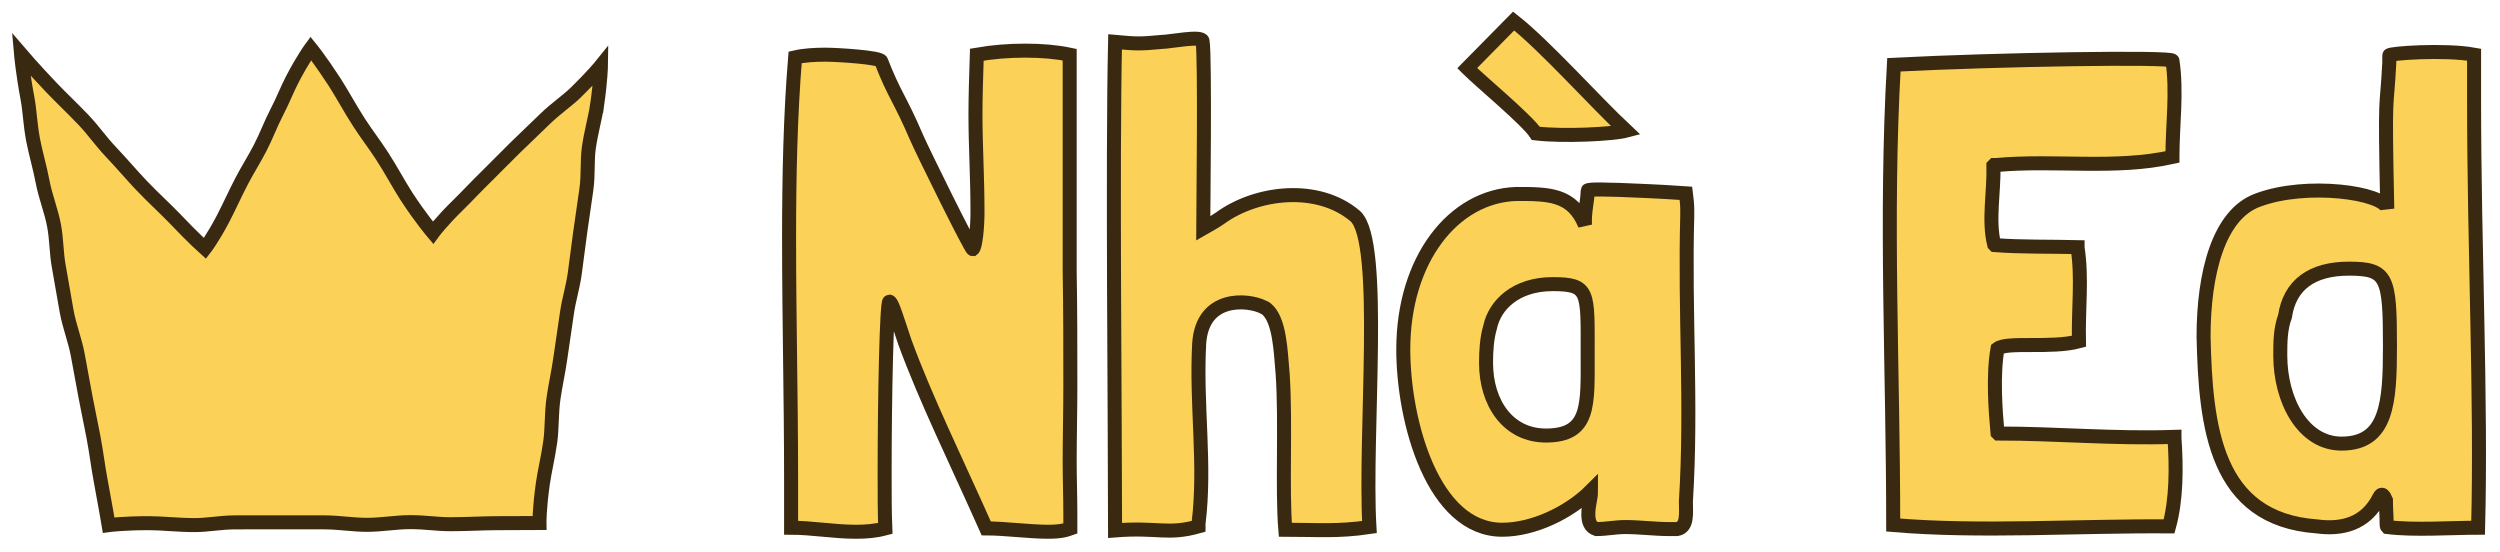
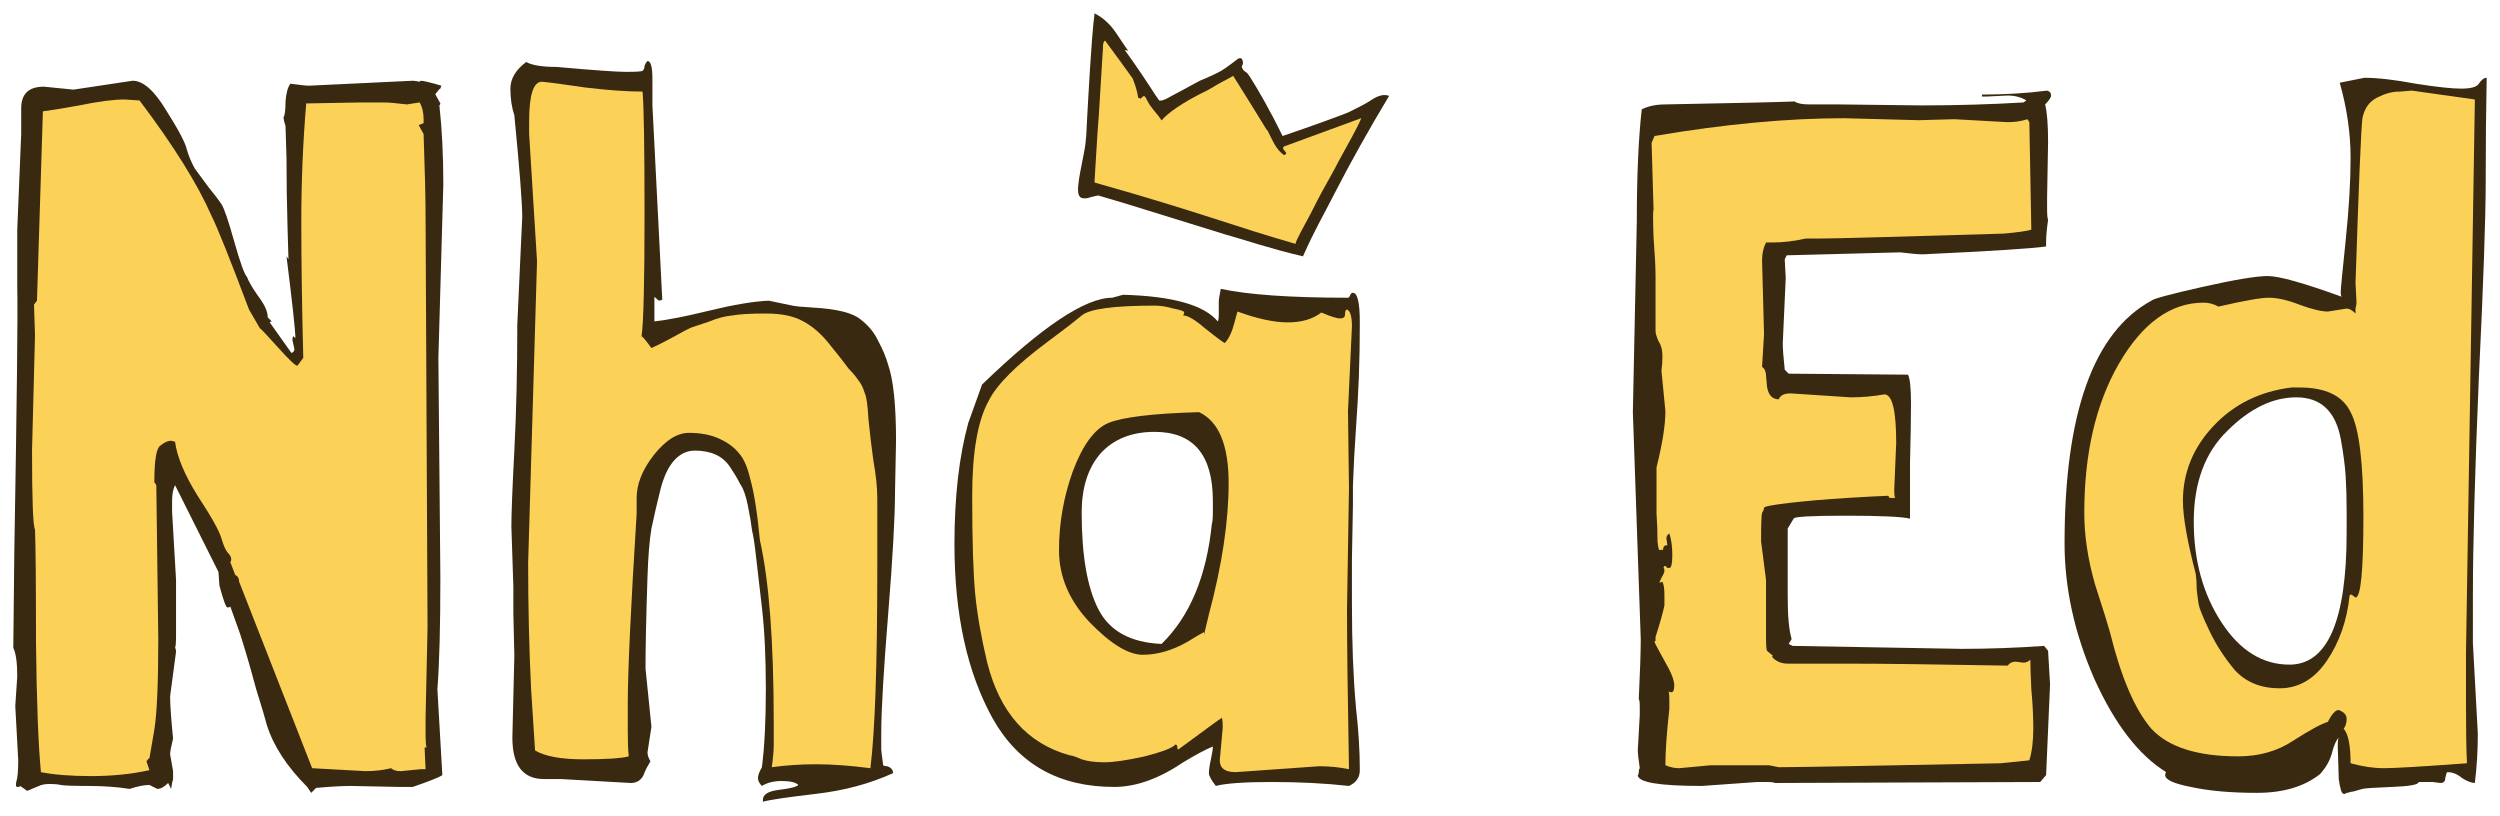
- <svg xmlns="http://www.w3.org/2000/svg" width="535" height="118">
-   <g transform="translate(-84.09955,-505.9308)" style="fill:#fbd257;stroke:#3a2911;stroke-width:3">
-     <path id="crown" d="m 211.877,528.418 c -0.361,2.557 -1.298,5.824 -1.77,9.168 -0.391,2.768 -0.08,5.719 -0.524,8.87 -0.404,2.861 -0.911,6.287 -1.343,9.352 -0.412,2.918 -0.727,5.718 -1.152,8.727 -0.418,2.964 -1.251,5.466 -1.669,8.43 -0.425,3.009 -0.998,6.734 -1.41,9.652 -0.433,3.065 -1.062,5.738 -1.465,8.598 -0.445,3.151 -0.296,6.464 -0.687,9.232 -0.472,3.345 -1.222,6.376 -1.582,8.933 -0.779,5.523 -0.729,8.481 -0.729,8.481 0,0 -3.52,0.032 -9.189,0.032 -2.645,0 -6.492,0.219 -9.93,0.219 -2.865,0 -5.32,-0.446 -8.557,-0.446 -2.963,0 -6.104,0.579 -9.248,0.579 -3.027,0 -6.016,-0.529 -9.099,-0.529 -3.082,0 -6.812,-0.011 -9.839,-0.011 -3.145,0 -6.239,0.013 -9.203,0.013 -3.237,0 -5.87,0.583 -8.734,0.583 -3.438,0 -7.067,-0.411 -9.712,-0.411 -5.668,0 -8.69,0.416 -8.69,0.416 0,0 -0.704,-4.224 -1.762,-9.858 -0.49,-2.608 -0.839,-5.561 -1.479,-8.973 -0.53,-2.824 -1.097,-5.354 -1.7,-8.569 -0.548,-2.919 -1.096,-5.999 -1.683,-9.125 -0.559,-2.977 -1.754,-6.007 -2.331,-9.077 -0.568,-3.024 -1.116,-6.588 -1.684,-9.612 -0.576,-3.07 -0.477,-5.89 -1.036,-8.867 -0.587,-3.127 -1.877,-6.344 -2.425,-9.263 -0.604,-3.215 -1.54,-6.301 -2.07,-9.126 -0.641,-3.413 -0.686,-6.143 -1.176,-8.751 -1.058,-5.634 -1.398,-9.558 -1.398,-9.558 0,0 2.548,2.976 6.482,7.115 1.94,2.042 4.52,4.465 6.918,6.987 2.12,2.231 3.647,4.51 5.882,6.862 2.235,2.351 4.417,4.936 6.538,7.167 2.398,2.523 5.294,5.155 7.235,7.197 3.934,4.139 6.304,6.244 6.304,6.244 0,0 1.682,-2.164 3.945,-6.501 1.116,-2.139 2.541,-5.29 3.92,-7.932 1.219,-2.337 2.636,-4.564 3.921,-7.027 1.285,-2.463 2.306,-5.238 3.525,-7.575 1.379,-2.643 2.279,-5.035 3.395,-7.174 2.262,-4.337 3.94,-6.608 3.94,-6.608 0,0 2.067,2.542 5.088,7.2 1.534,2.365 3.401,5.825 5.241,8.661 1.693,2.609 3.279,4.621 4.971,7.23 1.84,2.836 3.628,6.191 5.162,8.556 3.021,4.657 5.697,7.8 5.697,7.8 0,0 1.773,-2.413 5.413,-5.961 1.795,-1.75 3.833,-3.954 6.051,-6.116 1.961,-1.912 4.075,-4.123 6.142,-6.138 2.067,-2.015 4.412,-4.231 6.374,-6.143 2.218,-2.162 4.753,-3.872 6.549,-5.622 3.639,-3.548 5.408,-5.748 5.408,-5.748 0,0 -0.04,2.896 -0.819,8.418 z" />
-     <g>
-       <path id="N" d="m 308.402,619.727 c 3.312,0 4.32,-0.576 4.752,-0.72 l 0,-2.88 c 0,-3.888 -0.144,-7.632 -0.144,-11.52 0,-5.328 0.144,-10.368 0.144,-15.984 0,-8.208 0,-16.56 -0.144,-24.624 l 0,-46.368 c -2.736,-0.576 -5.904,-0.864 -9.504,-0.864 -3.6,0 -7.056,0.288 -10.368,0.864 -0.144,4.752 -0.288,8.784 -0.288,12.816 0,6.912 0.432,13.248 0.432,20.88 0,3.312 -0.432,7.488 -1.008,7.92 -0.432,0 -10.944,-21.312 -12.096,-24.048 -3.456,-8.064 -4.752,-9.072 -7.488,-16.128 0,-0.864 -9.504,-1.44 -11.952,-1.44 -2.304,0 -4.608,0.144 -6.48,0.576 -1.008,12.24 -1.296,25.344 -1.296,38.592 0,18 0.432,33.696 0.432,51.984 l 0,10.08 c 4.464,0 9.216,0.864 13.824,0.864 2.16,0 4.176,-0.144 6.336,-0.72 -0.144,-3.312 -0.144,-7.488 -0.144,-11.952 0,-16.128 0.432,-36.576 1.008,-36.576 0.432,0 1.152,2.16 1.872,4.32 l 1.44,4.32 c 4.464,12.24 11.088,25.632 17.424,39.888 3.888,0 9.36,0.72 13.248,0.72 z" />
-       <path id="h" d="m 341.589,554.783 c 0,-2.304 0.432,-37.152 -0.144,-40.032 0,-1.296 -7.056,0.144 -8.64,0.144 -4.608,0.432 -5.472,0.432 -10.08,0 -0.576,25.344 0,80.928 0,104.544 9.216,-0.72 11.232,1.008 17.856,-0.864 l 0,-0.576 c 1.584,-12.672 -0.576,-25.344 0.144,-38.592 0.72,-10.368 10.512,-9.36 13.68,-7.776 0.144,0.144 0.432,0.144 0.576,0.288 3.024,2.304 3.168,9.216 3.6,13.968 0.72,10.368 -0.144,24.624 0.576,33.408 6.768,0 11.232,0.432 18,-0.576 -1.152,-19.872 3.024,-61.056 -3.024,-66.528 -7.92,-6.768 -21.024,-5.328 -28.944,0.432 -1.008,0.72 -2.592,1.584 -3.6,2.16 z" />
-       <path id="a" d="m 444.882,547.295 c -6.192,-0.432 -10.8,-0.576 -14.112,-0.72 -1.152,0 -6.912,-0.288 -6.912,0.144 0,2.304 -0.72,4.32 -0.576,7.344 -2.736,-6.624 -7.776,-6.624 -14.688,-6.624 -13.536,0.432 -24.192,14.112 -24.192,33.264 0,15.408 6.336,38.592 21.168,38.592 6.768,0 14.4,-3.744 19.008,-8.352 0,1.872 -0.576,2.88 -0.576,5.04 0,1.584 0.432,2.736 1.728,3.168 2.16,0 4.032,-0.432 6.192,-0.432 3.024,0 6.336,0.432 9.36,0.432 l 1.728,0 c 2.304,-0.432 1.872,-3.456 1.872,-5.904 1.296,-20.592 -0.288,-40.32 0.288,-61.056 l 0,-1.44 c 0,-1.152 -0.144,-2.304 -0.288,-3.456 z m -41.904,28.656 c 1.008,-4.752 5.472,-9.216 13.392,-9.216 7.92,0 7.488,1.584 7.488,14.976 0,10.8 0.576,17.424 -8.928,17.424 -8.064,0 -12.816,-6.912 -12.816,-15.552 0,-2.448 0.144,-5.184 0.864,-7.632 z m -4.896,-55.44 0.144,0.144 c 2.736,2.736 12.672,10.944 14.544,13.824 6.048,0.72 16.56,0.144 19.296,-0.576 -6.624,-6.192 -17.28,-18.144 -24.048,-23.472 l -9.936,10.08 z" />
-       <path id="E" d="m 549.437,599.423 c -13.104,0.432 -25.056,-0.72 -37.728,-0.72 l -0.144,-0.144 c -0.432,-4.608 -1.008,-12.384 0,-18 2.016,-1.584 11.52,0 17.424,-1.584 -0.144,-7.056 0.72,-13.536 -0.288,-20.016 l 0,-0.144 c -5.904,-0.144 -11.952,0 -17.712,-0.432 l -0.144,-0.144 c -1.296,-5.184 0,-11.232 -0.144,-16.848 l 0.144,-0.144 0.432,0 c 12.672,-1.152 25.488,1.008 37.728,-1.728 l 0,-0.144 c 0,-6.768 1.008,-13.68 0,-20.448 0,-0.864 -37.296,-0.288 -59.616,0.864 -1.872,32.976 -0.144,65.088 -0.144,98.496 18.576,1.584 39.456,0.144 59.04,0.288 1.584,-5.76 1.584,-12.672 1.152,-18.864 l 0,-0.288 z" />
-       <path id="d" d="m 595.407,519.359 c -0.576,11.376 -1.008,4.176 -0.432,31.248 -0.72,-3.456 -17.28,-5.76 -27.648,-1.872 -8.496,3.024 -11.664,15.84 -11.664,29.232 0.432,19.296 2.448,39.024 24.192,40.608 5.328,0.72 10.512,-0.432 13.392,-6.192 0.576,-1.152 1.008,-0.432 1.44,0.576 0,2.16 0.144,2.88 0.144,4.752 0,0.432 0,0.864 0.144,1.008 5.76,0.72 13.536,0.144 19.44,0.144 0.72,-27.648 -0.864,-59.616 -0.864,-91.728 l 0,-9.504 c -6.336,-1.152 -18.144,-0.288 -18.144,0.144 l 0,1.584 z m -22.32,54.288 c 1.008,-6.768 5.76,-10.224 13.68,-10.224 8.208,0 8.784,1.728 8.784,16.56 0,12.096 -0.576,20.88 -10.368,20.88 -8.208,0 -13.104,-9.216 -13.104,-18.864 0,-2.736 0,-5.616 1.008,-8.352 z" />
+ <svg xmlns="http://www.w3.org/2000/svg" width="365" height="119">
+   <g transform="translate(-189.5472,-465.7927)">
+     <g id="outer" style="fill:#3a2911">
+       <path id="outer-N" d="m 234.977,581.549 -0.576,-0.864 c -2.976,-2.976 -4.944,-6 -5.904,-9.072 -0.192,-0.768 -0.72,-2.544 -1.584,-5.328 -0.768,-2.88 -1.536,-5.52 -2.304,-7.92 l -1.44,-4.032 c -4e-5,0.096 -0.144,0.144 -0.432,0.144 -0.192,2e-5 -0.576,-1.056 -1.152,-3.168 l -0.144,-2.016 -6.336,-12.672 c -0.288,0.576 -0.432,1.344 -0.432,2.304 l 0,1.584 0.576,9.936 0,8.208 c -3e-5,0.96 -0.048,1.536 -0.144,1.728 0.096,0.096 0.144,0.288 0.144,0.576 l -0.864,6.48 c -3e-5,1.248 0.144,3.312 0.432,6.192 -0.288,1.152 -0.432,1.92 -0.432,2.304 l 0.432,2.448 0,1.152 c -0.096,0.288 -0.192,0.768 -0.288,1.44 l -0.432,-0.864 c -0.576,0.576 -1.104,0.864 -1.584,0.864 l -1.152,-0.576 c -0.768,0 -1.728,0.192 -2.88,0.576 -1.824,-0.288 -3.84,-0.432 -6.048,-0.432 -2.208,0 -3.552,-0.048 -4.032,-0.144 -0.384,-0.096 -0.912,-0.144 -1.584,-0.144 -0.672,0 -1.2,0.096 -1.584,0.288 l -1.728,0.72 -1.008,-0.72 c -1e-5,0.096 -0.144,0.144 -0.432,0.144 -0.192,0 -0.24,-0.24 -0.144,-0.72 0.192,-0.576 0.288,-1.632 0.288,-3.168 l -0.432,-7.92 0.288,-4.32 c -1e-5,-2.016 -0.192,-3.408 -0.576,-4.176 l 0.144,-13.824 c 0.384,-22.272 0.528,-35.232 0.432,-38.88 -1e-5,-3.744 -1e-5,-6.048 0,-6.912 l 0,-1.44 0.576,-13.968 0,-3.744 c -1e-5,-2.112 1.104,-3.168 3.312,-3.168 l 4.32,0.432 8.64,-1.296 c 1.536,1e-4 3.168,1.44 4.896,4.32 1.824,2.88 2.832,4.8 3.024,5.76 0.288,0.96 0.672,1.872 1.152,2.736 0.576,0.768 1.248,1.68 2.016,2.736 0.864,1.056 1.488,1.872 1.872,2.448 0.384,0.576 1.008,2.4 1.872,5.472 0.864,3.072 1.488,4.8 1.872,5.184 0.192,0.576 0.72,1.488 1.584,2.736 0.96,1.248 1.44,2.304 1.44,3.168 l 0.576,0.576 c -0.096,6e-5 -0.192,0.048 -0.288,0.144 l 3.168,4.464 c 0.288,-0.096 0.432,-0.288 0.432,-0.576 l -0.288,-1.296 c -5e-5,-0.288 0.048,-0.48 0.144,-0.576 l 0.288,0.288 c -5e-5,-1.056 -0.432,-5.04 -1.296,-11.952 l 0.288,0.432 -0.144,-4.896 c -0.096,-3.264 -0.144,-6.528 -0.144,-9.792 l -0.144,-4.752 c -0.192,-0.576 -0.288,-1.008 -0.288,-1.296 0.192,-0.288 0.288,-1.056 0.288,-2.304 0.096,-1.248 0.336,-2.112 0.72,-2.592 1.344,0.192 2.256,0.288 2.736,0.288 l 15.12,-0.72 c 0.192,1e-4 0.528,0.048 1.008,0.144 l 0.144,-0.144 c 0.384,1e-4 1.392,0.24 3.024,0.72 l -0.144,0.432 c -0.096,1e-4 -0.24,0.144 -0.432,0.432 -0.192,0.192 -0.288,0.336 -0.288,0.432 l 0.72,1.296 c -7e-5,0.096 -0.048,0.192 -0.144,0.288 0.384,3.456 0.576,7.296 0.576,11.52 l -0.72,25.344 0.288,32.112 c -7e-5,7.104 -0.144,12.528 -0.432,16.272 l 0.72,12.528 c -0.384,0.288 -1.824,0.864 -4.32,1.728 l -1.872,0 -7.2,-0.144 c -1.248,0 -2.928,0.096 -5.04,0.288 l -0.72,0.72 z" />
+       <path id="outer-h" d="m 320.369,530.141 -0.144,7.2 c -6e-5,3.84 -0.336,9.888 -1.008,18.144 -0.672,8.256 -1.008,14.064 -1.008,17.424 l 0,2.304 c -6e-5,0.192 0.096,0.96 0.288,2.304 0.096,0.096 0.288,0.144 0.576,0.144 0.576,0.192 0.864,0.528 0.864,1.008 -3.36,1.536 -7.104,2.544 -11.232,3.024 -4.128,0.48 -6.72,0.864 -7.776,1.152 l 0,-0.288 c -4e-5,-0.768 0.768,-1.248 2.304,-1.44 1.632,-0.192 2.592,-0.432 2.88,-0.72 -0.384,-0.384 -1.2,-0.576 -2.448,-0.576 -1.152,0 -2.112,0.24 -2.88,0.72 -0.384,-0.384 -0.576,-0.768 -0.576,-1.152 -4e-5,-0.384 0.192,-0.912 0.576,-1.584 0.384,-2.976 0.576,-6.768 0.576,-11.376 -5e-5,-4.704 -0.192,-8.688 -0.576,-11.952 -0.384,-3.264 -0.672,-5.76 -0.864,-7.488 -0.192,-1.728 -0.384,-2.976 -0.576,-3.744 -0.096,-0.864 -0.288,-2.016 -0.576,-3.456 -0.288,-1.536 -0.672,-2.64 -1.152,-3.312 -0.384,-0.768 -0.864,-1.584 -1.44,-2.448 -0.576,-0.864 -1.296,-1.488 -2.16,-1.872 -0.864,-0.384 -1.872,-0.576 -3.024,-0.576 -1.152,5e-5 -2.16,0.48 -3.024,1.44 -0.864,0.96 -1.536,2.4 -2.016,4.32 -0.48,1.92 -0.912,3.792 -1.296,5.616 -0.288,1.728 -0.48,4.08 -0.576,7.056 -0.192,5.76 -0.288,10.224 -0.288,13.392 l 0.864,8.496 -0.576,3.744 c -3e-5,0.384 0.144,0.816 0.432,1.296 -0.096,0.192 -0.288,0.528 -0.576,1.008 -0.192,0.384 -0.336,0.72 -0.432,1.008 -0.384,0.768 -1.008,1.152 -1.872,1.152 l -10.224,-0.576 -2.448,0 c -3.072,0 -4.608,-2.016 -4.608,-6.048 l 0.288,-11.952 -0.144,-6.192 0,-3.888 -0.288,-8.784 c -10e-6,-1.92 0.144,-5.616 0.432,-11.088 0.288,-5.568 0.432,-11.712 0.432,-18.432 l 0.72,-15.696 c -10e-6,-2.016 -0.384,-6.96 -1.152,-14.832 -0.384,-1.152 -0.576,-2.448 -0.576,-3.888 -10e-6,-1.44 0.768,-2.736 2.304,-3.888 0.864,0.48 2.352,0.72 4.464,0.72 5.376,0.48 8.736,0.72 10.08,0.72 1.44,1e-4 2.256,-0.048 2.448,-0.144 0.192,-0.192 0.288,-0.432 0.288,-0.72 0.096,-0.288 0.24,-0.528 0.432,-0.72 0.48,1e-4 0.72,0.864 0.72,2.592 l 0,3.888 1.44,28.368 -0.432,0.144 c -0.096,7e-5 -0.336,-0.192 -0.72,-0.576 l 0,3.6 c 1.824,-0.192 4.512,-0.72 8.064,-1.584 3.552,-0.864 6.432,-1.344 8.64,-1.44 l 3.456,0.72 c 0.384,0.096 1.392,0.192 3.024,0.288 3.456,0.192 5.76,0.768 6.912,1.728 1.152,0.864 2.016,1.92 2.592,3.168 0.672,1.248 1.152,2.4 1.44,3.456 0.768,2.208 1.152,5.904 1.152,11.088 z" />
+       <path id="outer-a" d="m 366.625,540.509 0,-1.584 c -5e-5,-6.72 -2.832,-10.08 -8.496,-10.08 -3.36,5e-5 -6,1.056 -7.92,3.168 -1.824,2.112 -2.736,4.992 -2.736,8.64 -3e-5,6.24 0.816,10.944 2.448,14.112 1.632,3.168 4.704,4.848 9.216,5.04 4.128,-4.032 6.576,-9.888 7.344,-17.568 0.096,-0.192 0.144,-0.768 0.144,-1.728 z m 20.88,28.512 c 0.384,3.264 0.576,6.336 0.576,9.216 -7e-5,1.056 -0.528,1.824 -1.584,2.304 -3.456,-0.384 -7.2,-0.576 -11.232,-0.576 -4.032,0 -6.768,0.192 -8.208,0.576 -0.672,-0.864 -1.008,-1.488 -1.008,-1.872 -5e-5,-0.48 0.096,-1.152 0.288,-2.016 0.192,-0.864 0.288,-1.488 0.288,-1.872 -1.152,0.48 -2.592,1.248 -4.32,2.304 -3.552,2.4 -6.912,3.6 -10.08,3.6 -8.064,0 -13.968,-3.312 -17.712,-9.936 -3.744,-6.72 -5.616,-15.216 -5.616,-25.488 -10e-6,-6.912 0.672,-12.816 2.016,-17.712 l 2.016,-5.616 c 8.736,-8.448 15.072,-12.672 19.008,-12.672 l 1.584,-0.432 c 7.2,0.192 11.808,1.488 13.824,3.888 0.096,-0.096 0.144,-0.528 0.144,-1.296 l 0,-1.584 c -5e-5,-0.288 0.096,-0.912 0.288,-1.872 4.032,0.864 10.224,1.296 18.576,1.296 0.096,7e-5 0.192,-0.096 0.288,-0.288 0.096,-0.288 0.24,-0.432 0.432,-0.432 0.672,7e-5 1.008,1.44 1.008,4.32 -7e-5,2.88 -0.048,5.568 -0.144,8.064 -0.096,2.4 -0.24,4.944 -0.432,7.632 -0.192,2.688 -0.336,5.424 -0.432,8.208 l 0,2.88 -0.144,7.776 0,6.48 c -7e-5,5.76 0.192,10.752 0.576,14.976 l 0,0.144 z" />
+       <path id="outer-crown" d="m 392.355,479.793 c -0.718,-0.289 -1.59,-0.075 -2.629,0.623 -0.964,0.639 -2.098,1.177 -3.331,1.784 -1.277,0.525 -5.31,1.995 -9.593,3.449 -2.021,-4.129 -3.67,-6.906 -4.815,-8.719 -0.13,-0.131 -0.285,-0.505 -0.593,-0.64 -0.319,-0.195 -0.448,-0.425 -0.555,-0.767 0.214,-0.37 0.225,-0.653 0.112,-0.929 -0.05,-0.158 -0.129,-0.257 -0.238,-0.298 l -0.03,-0.009 c -0.116,-0.025 -0.244,0.008 -0.422,0.103 0,0 -1.534,1.218 -2.365,1.711 -1.023,0.607 -3.212,1.493 -3.212,1.493 l -2.913,1.582 c -1.384,0.667 -2.19,1.361 -2.962,1.306 l -0.529,-0.743 c -1.25,-1.95 -2.666,-4.078 -4.516,-6.65 0.286,0.036 0.477,0.092 0.56,0.199 -0.167,-0.214 -0.751,-1.056 -1.727,-2.532 -0.893,-1.369 -1.972,-2.372 -3.246,-3.015 -0.517,4.137 -0.957,13.262 -1.084,15.323 -0.127,2.061 -0.059,3.023 -0.479,5.138 -0.822,4.143 -1.283,6.225 -0.265,6.505 0.37,0.102 0.79,0.053 1.242,-0.121 0.545,-0.149 0.906,-0.214 1.119,-0.255 l 3.985,1.18 14.539,4.502 c 2.592,0.712 6.316,2.015 11.371,3.205 1.819,-4.072 2.751,-5.537 4.53,-9.022 2.316,-4.539 5.244,-9.746 8.046,-14.402 z" />
+       <path id="outer-E" d="m 488.856,565.709 -0.576,13.248 -0.864,1.008 -38.736,0.144 c -0.096,-0.096 -0.528,-0.144 -1.296,-0.144 l -1.296,0 -8.064,0.576 c -6.24,0 -9.36,-0.528 -9.36,-1.584 0.096,-0.096 0.144,-0.24 0.144,-0.432 -10e-6,-0.288 0.048,-0.48 0.144,-0.576 -0.192,-1.344 -0.288,-2.208 -0.288,-2.592 l 0.288,-5.184 0,-1.152 c -10e-6,-0.672 -0.048,-1.056 -0.144,-1.152 0.192,-4.032 0.288,-6.96 0.288,-8.784 l -1.152,-33.12 0.576,-27.792 c -10e-6,-6.624 0.24,-12.096 0.72,-16.416 0.96,-0.48 2.112,-0.72 3.456,-0.72 10.272,-0.192 16.56,-0.336 18.864,-0.432 0.384,0.288 1.104,0.432 2.16,0.432 l 4.32,0 11.952,0.144 c 5.184,10e-5 10.176,-0.144 14.976,-0.432 l 0.432,-0.288 c -0.768,-0.48 -1.68,-0.72 -2.736,-0.72 l -3.024,0.144 -0.72,0 0,-0.288 c 3.36,10e-5 6.528,-0.192 9.504,-0.576 0.384,0.096 0.576,0.336 0.576,0.72 -7e-5,0.288 -0.288,0.72 -0.864,1.296 0.288,1.152 0.432,2.976 0.432,5.472 l -0.144,8.064 0,1.728 c -7e-5,0.864 0.048,1.392 0.144,1.584 -0.192,1.344 -0.288,2.4 -0.288,3.168 l 0,0.72 c -1.824,0.288 -7.824,0.672 -18,1.152 -0.672,7e-5 -1.776,-0.096 -3.312,-0.288 l -16.56,0.432 -0.288,0.576 0.144,2.736 -0.432,9.504 c -3e-5,0.864 0.096,2.16 0.288,3.888 l 0.576,0.576 17.424,0.144 c 0.288,0.576 0.432,1.968 0.432,4.176 -5e-5,2.208 -0.048,5.136 -0.144,8.784 -5e-5,3.552 -5e-5,6.24 0,8.064 -1.152,-0.288 -4.272,-0.432 -9.36,-0.432 -5.088,4e-5 -7.632,0.144 -7.632,0.432 l -0.864,1.44 0,9.936 c -3e-5,2.88 0.192,4.944 0.576,6.192 l -0.432,0.72 0.576,0.288 24.624,0.432 c 4.032,2e-5 8.064,-0.144 12.096,-0.432 l 0.576,0.72 0.288,4.896 z" />
+       <path id="outer-d" d="m 532.157,543.533 c -5e-5,-0.288 -5e-5,-1.344 0,-3.168 -5e-5,-1.824 -0.048,-3.504 -0.144,-5.04 -0.096,-1.536 -0.336,-3.36 -0.72,-5.472 -0.768,-4.032 -2.928,-6.048 -6.48,-6.048 -3.456,5e-5 -6.816,1.632 -10.08,4.896 -3.264,3.168 -4.896,7.584 -4.896,13.248 -2e-5,5.664 1.344,10.56 4.032,14.688 2.688,4.128 6,6.192 9.936,6.192 5.568,10e-6 8.352,-6.432 8.352,-19.296 z m 13.68,36.576 -1.152,-0.144 -2.016,0 c -6e-5,0.384 -1.296,0.624 -3.888,0.72 -2.496,0.096 -3.936,0.192 -4.32,0.288 -0.384,0.096 -0.72,0.192 -1.008,0.288 -0.288,0.096 -0.528,0.144 -0.72,0.144 -0.192,0.096 -0.384,0.144 -0.576,0.144 -0.096,0.096 -0.192,0.144 -0.288,0.144 l -0.144,0 c -0.288,0 -0.528,-0.72 -0.72,-2.16 l -0.144,-4.752 c -5e-5,-0.768 0.048,-1.2 0.144,-1.296 -0.384,0.384 -0.72,1.152 -1.008,2.304 -0.288,1.056 -0.864,2.064 -1.728,3.024 -2.304,1.824 -5.376,2.736 -9.216,2.736 -3.84,0 -7.056,-0.288 -9.648,-0.864 -2.496,-0.48 -3.744,-1.056 -3.744,-1.728 -2e-5,-0.192 0.048,-0.336 0.144,-0.432 -4.032,-2.496 -7.536,-7.056 -10.512,-13.68 -2.88,-6.624 -4.32,-13.2 -4.32,-19.728 -1e-5,-19.008 4.224,-30.816 12.672,-35.424 0.288,-0.288 2.784,-0.96 7.488,-2.016 4.704,-1.056 7.872,-1.584 9.504,-1.584 1.632,7e-5 5.232,1.008 10.8,3.024 -0.096,-0.096 -0.144,-0.336 -0.144,-0.72 -5e-5,-0.384 0.24,-2.88 0.72,-7.488 0.48,-4.608 0.72,-8.64 0.72,-12.096 -5e-5,-3.552 -0.528,-7.2 -1.584,-10.944 l 3.6,-0.72 c 1.92,10e-5 4.416,0.288 7.488,0.864 3.072,0.48 5.28,0.72 6.624,0.72 1.44,1e-4 2.304,-0.24 2.592,-0.72 0.384,-0.576 0.768,-0.864 1.152,-0.864 -0.096,4.512 -0.144,9.504 -0.144,14.976 -7e-5,5.472 -0.336,15.12 -1.008,28.944 -0.576,13.728 -0.864,24.336 -0.864,31.824 l 0,6.768 0.72,13.248 c -7e-5,2.496 -0.144,4.896 -0.432,7.2 -0.48,0 -1.104,-0.24 -1.872,-0.72 -0.672,-0.576 -1.392,-0.864 -2.16,-0.864 -0.096,0.096 -0.192,0.384 -0.288,0.864 -6e-5,0.48 -0.24,0.72 -0.72,0.72 z" />
+     </g>
+     <g id="inner" style="fill:#fbd257">
+       <path id="inner-N" d="m 248.081,578.381 2.88,-0.288 0.72,0 -0.144,-3.168 0.288,0 c -0.096,-0.192 -0.144,-0.912 -0.144,-2.16 l 0,-2.16 0.288,-13.248 -0.288,-59.76 c -7e-5,-2.784 -0.096,-6.864 -0.288,-12.24 l -0.72,-1.296 0.72,-0.288 0,-0.576 c -7e-5,-0.96 -0.192,-1.776 -0.576,-2.448 l -1.872,0.288 c -1.536,-0.192 -2.688,-0.288 -3.456,-0.288 l -3.168,0 -8.064,0.144 c -0.48,5.664 -0.72,11.424 -0.72,17.28 -5e-5,5.76 0.096,12.384 0.288,19.872 l -0.864,1.152 c -0.288,6e-5 -1.248,-0.912 -2.88,-2.736 -1.632,-1.824 -2.496,-2.736 -2.592,-2.736 l -1.584,-2.736 c -2.784,-7.392 -4.608,-11.952 -5.472,-13.68 -2.016,-4.608 -5.52,-10.224 -10.512,-16.848 l -2.16,-0.144 c -1.632,1e-4 -3.84,0.288 -6.624,0.864 -2.688,0.48 -4.464,0.768 -5.328,0.864 l -0.864,27.648 -0.432,0.576 0.144,4.464 -0.432,16.848 c -10e-6,7.2 0.144,11.04 0.432,11.52 0.096,2.304 0.144,7.776 0.144,16.416 0.096,8.64 0.336,14.976 0.72,19.008 1.92,0.384 4.368,0.576 7.344,0.576 3.072,0 5.904,-0.288 8.496,-0.864 l -0.432,-1.296 c 0.192,-0.288 0.336,-0.432 0.432,-0.432 l 0.72,-4.176 c 0.384,-2.4 0.576,-6.816 0.576,-13.248 l -0.288,-22.464 -0.288,-0.432 c -3e-5,-3.168 0.288,-4.944 0.864,-5.328 0.576,-0.48 1.104,-0.72 1.584,-0.72 l 0.576,0.144 c 0.288,2.208 1.392,4.848 3.312,7.92 2.016,3.072 3.168,5.136 3.456,6.192 0.288,0.96 0.576,1.632 0.864,2.016 0.384,0.384 0.576,0.72 0.576,1.008 -4e-5,0.192 -0.048,0.336 -0.144,0.432 l 0.72,1.872 c 0.384,0.192 0.576,0.528 0.576,1.008 l 10.656,27.216 7.776,0.432 c 1.344,0 2.592,-0.144 3.744,-0.432 0.288,0.288 0.768,0.432 1.44,0.432 z" />
+       <path id="inner-h" d="m 267.953,503.933 -1.296,44.064 c -10e-6,6.336 0.144,12.48 0.432,18.432 0.384,5.856 0.576,8.832 0.576,8.928 1.44,0.864 3.792,1.296 7.056,1.296 3.36,0 5.568,-0.144 6.624,-0.432 -0.096,-0.864 -0.144,-2.112 -0.144,-3.744 l 0,-3.888 c -2e-5,-4.704 0.432,-13.968 1.296,-27.792 l 0,-2.304 c -3e-5,-2.016 0.816,-4.08 2.448,-6.192 1.728,-2.208 3.456,-3.312 5.184,-3.312 1.728,5e-5 3.216,0.288 4.464,0.864 1.248,0.576 2.208,1.296 2.88,2.16 0.672,0.768 1.2,1.968 1.584,3.6 0.576,2.016 1.056,5.04 1.44,9.072 1.344,5.952 2.016,14.832 2.016,26.64 l 0,3.312 c -5e-5,0.768 -0.096,1.824 -0.288,3.168 2.112,-0.288 4.272,-0.432 6.48,-0.432 2.304,0 4.944,0.192 7.92,0.576 0.672,-5.376 1.008,-15.12 1.008,-29.232 l 0,-10.08 c -6e-5,-1.632 -0.192,-3.504 -0.576,-5.616 -0.288,-2.112 -0.528,-4.128 -0.72,-6.048 -0.096,-2.016 -0.288,-3.312 -0.576,-3.888 -0.192,-0.672 -0.48,-1.248 -0.864,-1.728 -0.384,-0.576 -0.864,-1.152 -1.44,-1.728 -0.48,-0.672 -1.344,-1.776 -2.592,-3.312 -1.248,-1.632 -2.592,-2.832 -4.032,-3.6 -1.344,-0.768 -3.168,-1.152 -5.472,-1.152 -2.208,7e-5 -3.84,0.096 -4.896,0.288 -1.056,0.096 -2.16,0.384 -3.312,0.864 -1.152,0.384 -2.016,0.672 -2.592,0.864 -0.48,0.192 -1.488,0.72 -3.024,1.584 -1.44,0.768 -2.4,1.248 -2.88,1.44 -0.768,-1.056 -1.248,-1.632 -1.44,-1.728 0.288,-2.016 0.432,-7.92 0.432,-17.712 -3e-5,-9.888 -0.096,-15.888 -0.288,-18 -2.208,1e-4 -4.944,-0.192 -8.208,-0.576 -3.264,-0.48 -5.424,-0.768 -6.48,-0.864 -1.248,1e-4 -1.872,1.92 -1.872,5.76 l 0,1.872 1.152,18.576 z" />
+       <path id="inner-a" d="m 366.049,555.485 -0.864,3.6 0.144,0 0,-1.008 c -0.384,0.192 -1.2,0.672 -2.448,1.44 -2.208,1.248 -4.368,1.872 -6.48,1.872 -2.112,2e-5 -4.704,-1.584 -7.776,-4.752 -2.976,-3.168 -4.464,-6.672 -4.464,-10.512 -2e-5,-3.936 0.672,-7.776 2.016,-11.52 1.44,-3.84 3.168,-6.192 5.184,-7.056 2.112,-0.864 6.528,-1.392 13.248,-1.584 2.88,1.344 4.32,4.8 4.32,10.368 -5e-5,5.568 -0.96,11.952 -2.88,19.152 z m 20.448,-18.432 -0.144,-11.232 0.576,-12.384 c -7e-5,-1.44 -0.24,-2.256 -0.72,-2.448 -0.192,7e-5 -0.288,0.24 -0.288,0.72 -6e-5,0.384 -0.24,0.576 -0.72,0.576 -0.48,6e-5 -1.392,-0.288 -2.736,-0.864 -1.248,0.96 -2.88,1.44 -4.896,1.44 -2.016,6e-5 -4.464,-0.528 -7.344,-1.584 -0.096,0.288 -0.24,0.816 -0.432,1.584 -0.384,1.44 -0.864,2.448 -1.44,3.024 -0.48,-0.288 -1.44,-1.008 -2.88,-2.16 -1.44,-1.248 -2.496,-1.872 -3.168,-1.872 l 0.144,-0.432 c -4e-5,-0.192 -0.528,-0.384 -1.584,-0.576 -0.96,-0.288 -1.872,-0.432 -2.736,-0.432 -5.952,7e-5 -9.504,0.48 -10.656,1.44 -1.152,0.96 -2.832,2.256 -5.04,3.888 -4.512,3.36 -7.344,6.192 -8.496,8.496 -1.632,2.88 -2.448,7.536 -2.448,13.968 -10e-6,6.432 0.144,11.184 0.432,14.256 0.288,2.976 0.864,6.288 1.728,9.936 1.824,7.392 5.856,11.952 12.096,13.68 0.288,0 0.864,0.192 1.728,0.576 0.864,0.288 1.968,0.432 3.312,0.432 1.344,0 3.312,-0.288 5.904,-0.864 2.592,-0.672 4.08,-1.248 4.464,-1.728 0.192,0 0.288,0.144 0.288,0.432 -4e-5,0.192 0.048,0.288 0.144,0.288 4.032,-2.976 6.144,-4.512 6.336,-4.608 0.096,0.096 0.144,0.576 0.144,1.44 l -0.432,4.752 c -5e-5,1.152 0.768,1.728 2.304,1.728 l 12.24,-0.864 c 1.44,0 2.88,0.144 4.32,0.432 -0.192,-10.752 -0.288,-18.48 -0.288,-23.184 l 0.288,-17.856 z" />
+       <path id="inner-crown" d="m 369.593,476.865 c 2.015,3.202 3.635,5.819 4.853,7.825 0.062,0.082 0.115,0.105 0.174,0.182 0.794,1.536 1.149,2.639 2.395,3.578 l 0.32,-0.199 c 0.027,-0.092 -0.078,-0.287 -0.325,-0.553 -0.247,-0.266 -0.101,-0.319 -0.047,-0.503 l 11.261,-4.128 0.078,-0.042 c -0.579,1.436 -1.888,3.688 -3.289,6.261 -0.728,1.432 -1.611,2.974 -2.421,4.432 -0.583,1.049 -1.097,2.12 -1.717,3.321 -0.732,1.372 -2.168,3.935 -2.186,4.355 -9.122,-2.605 -13.957,-4.62 -29.323,-8.946 l -0.01,-0.296 c 0.236,-3.426 0.371,-6.678 0.625,-9.592 l 0.541,-8.868 c 0.131,-1.048 -0.07,-1.646 0.358,-1.98 1.361,1.816 2.681,3.664 4.033,5.529 0.431,1.099 0.72,2.044 0.797,2.811 l 0.381,0.145 0.325,-0.327 c 0.173,-0.083 0.297,-0.027 0.381,0.145 l 0.274,0.505 c 0.473,0.996 1.436,1.867 2.068,2.852 0.781,-0.951 2.838,-2.541 6.817,-4.458 1.94,-1.185 2.518,-1.388 3.639,-2.051 z" />
+       <path id="inner-E" d="m 447.816,577.517 1.44,0.288 c 2.496,0 13.296,-0.192 32.4,-0.576 l 4.176,-0.432 c 0.384,-1.248 0.576,-2.784 0.576,-4.608 -7e-5,-1.824 -0.096,-3.744 -0.288,-5.76 -0.096,-2.016 -0.144,-3.456 -0.144,-4.32 -0.288,0.288 -0.624,0.432 -1.008,0.432 l -1.152,-0.144 c -0.48,1e-5 -0.864,0.192 -1.152,0.576 -10.752,-0.192 -18.48,-0.288 -23.184,-0.288 l -8.928,0 c -0.96,10e-6 -1.728,-0.336 -2.304,-1.008 l 0.144,-0.144 -0.864,-0.72 c -0.096,-0.192 -0.144,-0.912 -0.144,-2.16 l 0,-8.208 -0.72,-5.616 c -3e-5,-2.496 0.048,-3.888 0.144,-4.176 0.192,-0.288 0.288,-0.528 0.288,-0.72 -3e-5,-0.192 1.248,-0.432 3.744,-0.72 2.496,-0.288 5.28,-0.528 8.352,-0.72 3.168,-0.192 4.992,-0.288 5.472,-0.288 0.48,-0.096 0.72,4e-5 0.72,0.288 l 0.864,0 c -0.096,-0.096 -0.144,-0.48 -0.144,-1.152 l 0.288,-6.912 c -5e-5,-4.704 -0.576,-7.056 -1.728,-7.056 -1.632,0.288 -3.264,0.432 -4.896,0.432 l -8.784,-0.576 c -0.96,5e-5 -1.536,0.288 -1.728,0.864 -0.96,5e-5 -1.536,-0.624 -1.728,-1.872 l -0.144,-1.584 c -3e-5,-0.576 -0.192,-1.008 -0.576,-1.296 l 0.288,-4.752 -0.288,-10.8 c -3e-5,-0.96 0.192,-1.824 0.576,-2.592 l 0.864,0 c 1.632,8e-5 3.264,-0.192 4.896,-0.576 l 2.016,0 c 1.92,8e-5 10.896,-0.24 26.928,-0.72 2.112,-0.192 3.456,-0.384 4.032,-0.576 l -0.288,-15.696 -0.288,-0.432 c -0.864,0.288 -1.824,0.432 -2.88,0.432 l -7.776,-0.432 -5.184,0.144 -10.944,-0.288 c -8.256,9e-5 -17.472,0.864 -27.648,2.592 l -0.432,1.008 0.288,9.792 c -0.096,0.096 -0.096,1.44 0,4.032 0.192,2.496 0.288,4.368 0.288,5.616 l 0,8.064 c -10e-6,0.288 0.144,0.768 0.432,1.44 0.384,0.576 0.576,1.296 0.576,2.16 -1e-5,0.768 -0.048,1.488 -0.144,2.16 l 0.576,5.904 c -1e-5,2.016 -0.432,4.752 -1.296,8.208 l 0,6.768 c 0.096,1.344 0.144,2.688 0.144,4.032 0.096,0.864 0.192,1.296 0.288,1.296 0.192,-0.096 0.336,-0.096 0.432,0 0.096,-0.096 0.144,-0.24 0.144,-0.432 0.096,-0.192 0.24,-0.288 0.432,-0.288 l 0.144,0 -0.144,-1.008 c -10e-6,-0.288 0.144,-0.528 0.432,-0.72 0.288,0.864 0.432,1.92 0.432,3.168 -2e-5,1.248 -0.144,1.872 -0.432,1.872 -0.288,3e-5 -0.432,-0.048 -0.432,-0.144 -10e-6,-0.096 -0.096,-0.144 -0.288,-0.144 l -0.144,0.288 c 0.096,3e-5 0.144,0.144 0.144,0.432 -1e-5,0.192 -0.144,0.528 -0.432,1.008 -0.192,0.384 -0.288,0.624 -0.288,0.72 l 0.432,-0.144 c 0.192,0.384 0.288,1.008 0.288,1.872 l 0,1.584 c -0.192,0.96 -0.624,2.496 -1.296,4.608 l 0,0.576 c -0.096,2e-5 -0.144,0.048 -0.144,0.144 -1e-5,0.096 0.48,1.008 1.44,2.736 0.96,1.632 1.44,2.832 1.44,3.6 -2e-5,0.672 -0.144,1.008 -0.432,1.008 -0.192,10e-6 -0.336,-0.048 -0.432,-0.144 0.096,0.096 0.144,0.528 0.144,1.296 l 0,1.296 c -0.384,3.456 -0.576,6.192 -0.576,8.208 0.672,0.288 1.344,0.432 2.016,0.432 l 4.608,-0.432 8.496,0 z" />
+       <path id="inner-d" d="m 533.453,553.037 -0.576,-0.432 c -0.192,2e-5 -0.288,0.048 -0.288,0.144 -0.384,3.648 -1.488,6.816 -3.312,9.504 -1.824,2.688 -4.128,4.032 -6.912,4.032 -2.688,10e-6 -4.848,-0.864 -6.48,-2.592 -1.536,-1.824 -2.784,-3.744 -3.744,-5.76 -0.96,-2.016 -1.488,-3.312 -1.584,-3.888 -0.096,-0.576 -0.192,-1.296 -0.288,-2.16 -2e-5,-0.864 -0.048,-1.632 -0.144,-2.304 -1.248,-4.8 -1.872,-8.352 -1.872,-10.656 -2e-5,-4.128 1.488,-7.776 4.464,-10.944 2.976,-3.168 6.768,-5.04 11.376,-5.616 l 1.152,0 c 3.84,5e-5 6.336,1.2 7.488,3.6 1.248,2.304 1.872,7.392 1.872,15.264 -5e-5,7.872 -0.384,11.808 -1.152,11.808 z m -1.296,-42.192 -2.736,0.432 c -0.96,7e-5 -2.352,-0.336 -4.176,-1.008 -1.728,-0.672 -3.216,-1.008 -4.464,-1.008 -1.152,7e-5 -3.6,0.432 -7.344,1.296 -0.672,-0.384 -1.392,-0.576 -2.16,-0.576 -4.8,7e-5 -8.928,2.976 -12.384,8.928 -3.36,5.856 -5.04,13.104 -5.04,21.744 -10e-6,3.36 0.528,6.864 1.584,10.512 1.152,3.552 1.872,5.856 2.16,6.912 1.632,6.624 3.648,11.328 6.048,14.112 2.496,2.688 6.72,4.032 12.672,4.032 3.072,0 5.76,-0.768 8.064,-2.304 2.4,-1.536 4.08,-2.448 5.04,-2.736 0.576,-1.152 1.104,-1.728 1.584,-1.728 0.768,0.288 1.152,0.72 1.152,1.296 -5e-5,0.576 -0.144,1.056 -0.432,1.44 0.672,0.768 1.008,2.448 1.008,5.04 1.728,0.48 3.36,0.72 4.896,0.72 1.536,0 5.568,-0.24 12.096,-0.72 -0.096,-1.824 -0.144,-4.512 -0.144,-8.064 l 0,-8.064 1.296,-80.784 -9.216,-1.296 -1.728,0.144 -0.144,0 c -0.96,1e-4 -2.016,0.288 -3.168,0.864 -1.152,0.576 -1.872,1.584 -2.16,3.024 -0.192,1.44 -0.528,9.456 -1.008,24.048 l 0.144,2.88 c -5e-5,0.192 -0.048,0.48 -0.144,0.864 -5e-5,0.384 -5e-5,0.624 0,0.72 -0.48,-0.48 -0.912,-0.72 -1.296,-0.72 z" />
    </g>
  </g>
</svg>
